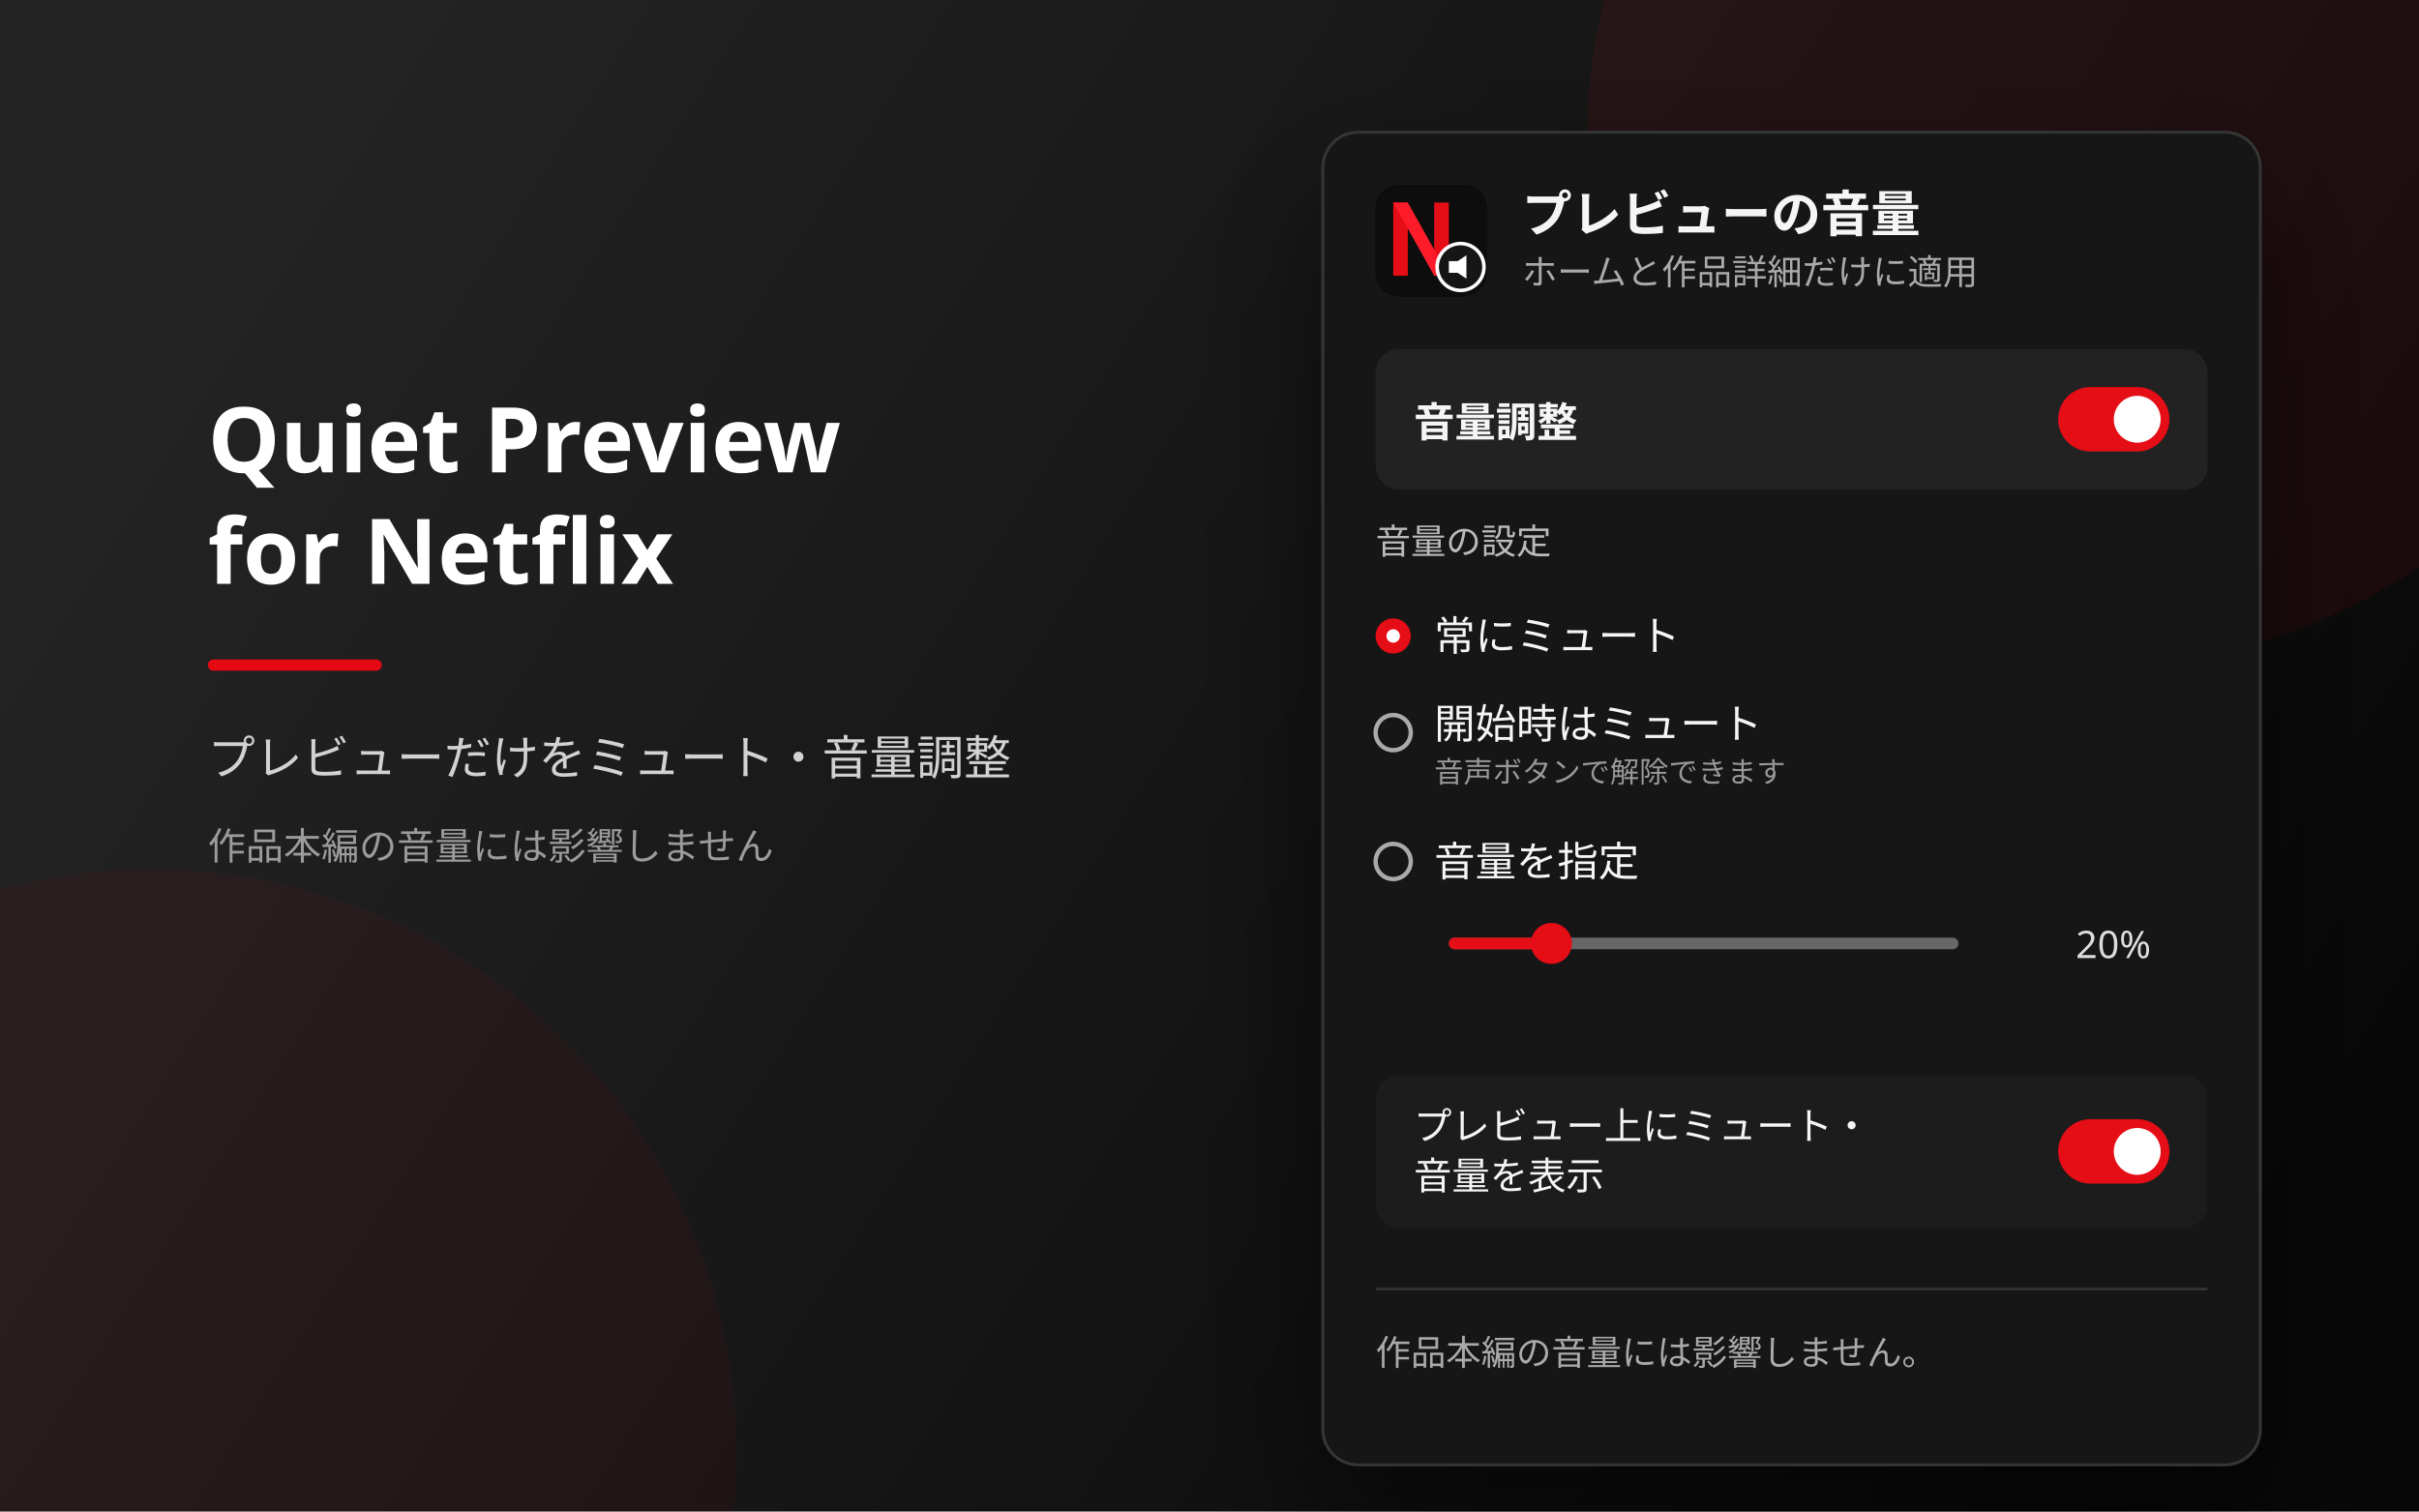
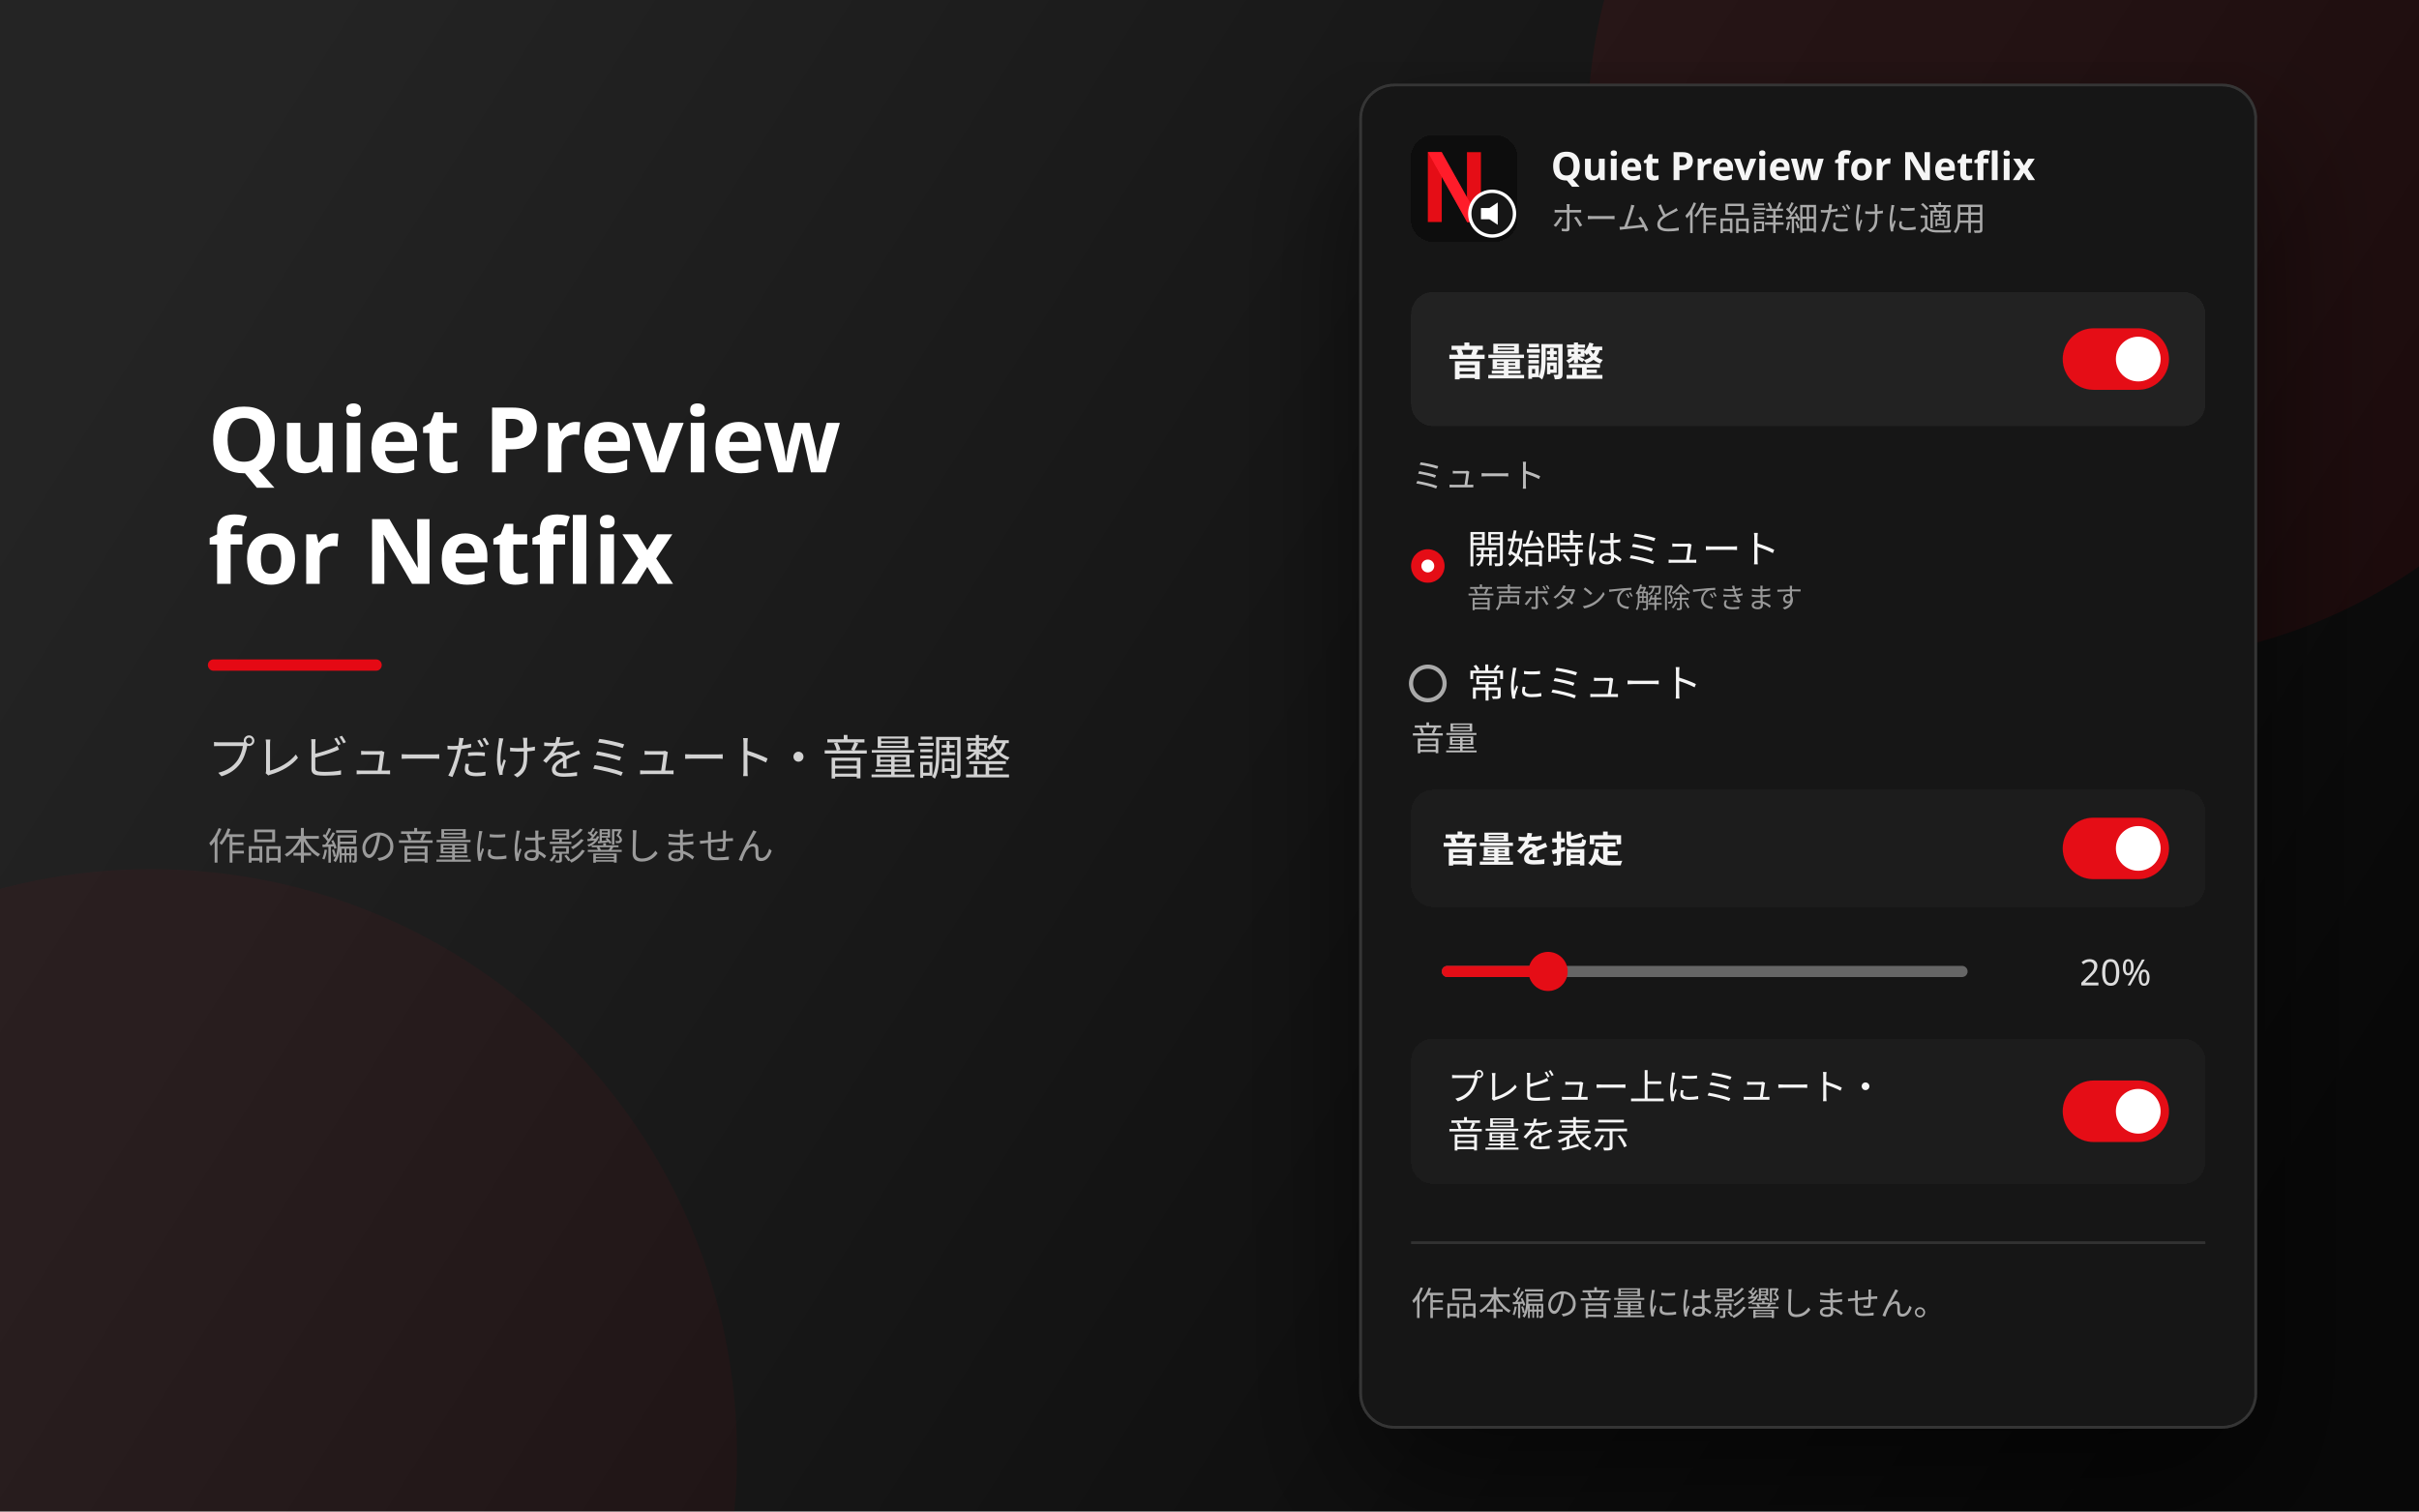
<svg xmlns="http://www.w3.org/2000/svg" width="1280" height="800" viewBox="0 0 1280 800">
  <defs>
    <linearGradient id="background" x1="120" y1="70" x2="1160" y2="730" gradientUnits="userSpaceOnUse">
      <stop stop-color="#242424" />
      <stop offset="1" stop-color="#080808" />
    </linearGradient>
    <linearGradient id="redGlow" x1="0" y1="0" x2="1" y2="1">
      <stop stop-color="#ff2934" />
      <stop offset="1" stop-color="#a80810" />
    </linearGradient>
    <filter id="shadow" x="-30%" y="-30%" width="160%" height="160%">
      <feDropShadow dx="0" dy="22" stdDeviation="24" flood-color="#000" flood-opacity=".55" />
    </filter>
  </defs>
  <rect width="1280" height="800" fill="url(#background)" />
  <circle cx="1120" cy="70" r="280" fill="#e50914" opacity=".08" />
  <circle cx="80" cy="770" r="310" fill="#e50914" opacity=".05" />
  <g font-family="Yu Gothic, Meiryo, sans-serif">
    <text x="110" y="250" fill="#fff" font-size="48" font-weight="700">Quiet Preview</text>
    <text x="110" y="309" fill="#fff" font-size="48" font-weight="700">for Netflix</text>
    <rect x="110" y="349" width="92" height="6" rx="3" fill="#e50914" />
    <text x="110" y="410" fill="#d2d2d2" font-size="25">プレビューだけをミュート・音量調整</text>
    <text x="110" y="455" fill="#9b9b9b" font-size="20">作品本編の音量には影響しません</text>
  </g>
-   <g transform="translate(700 70) scale(1.55)" filter="url(#shadow)">
-     <rect width="320" height="455" rx="12" fill="#141414" stroke="#363636" />
+   <g transform="translate(720 45) scale(1.48)" filter="url(#shadow)">
+     <rect width="320" height="480" rx="12" fill="#141414" stroke="#363636" />
    <g transform="translate(18 18)" font-family="Yu Gothic, Meiryo, sans-serif">
      <g>
        <rect width="38" height="38" rx="8" fill="#080808" />
        <path d="M6 6h5v25H6zM20 6h5v25H20z" fill="#e50914" />
        <path d="M6 6h5l14 25h-5z" fill="#ff1f2b" />
        <circle cx="29" cy="28" r="8" fill="#181818" stroke="#fff" stroke-width="1.2" />
        <path d="M25 26v4h3l3 2v-8l-3 2h-3Z" fill="#fff" />
-         <text x="50" y="16" fill="#f5f5f5" font-size="17" font-weight="700">プレビューの音量</text>
+         <text x="50" y="16" fill="#f5f5f5" font-size="14" font-weight="700">Quiet Preview for Netflix</text>
        <text x="50" y="34" fill="#aaa" font-size="12">ホームと作品詳細だけに適用</text>
      </g>
      <g transform="translate(0 56)">
        <rect width="284" height="48" rx="8" fill="#242424" />
        <text x="13" y="30" fill="#f5f5f5" font-size="14" font-weight="600">音量調整</text>
        <rect x="233" y="13" width="38" height="22" rx="11" fill="#e50914" />
        <circle cx="260" cy="24" r="8" fill="#fff" />
      </g>
      <g transform="translate(0 126)">
-         <text x="0" y="0" fill="#bbb" font-size="12">音量の設定</text>
+         <text x="0" y="0" fill="#bbb" font-size="12">ミュート</text>
        <circle cx="6" cy="28" r="6" fill="#e50914" />
        <circle cx="6" cy="28" r="2.3" fill="#fff" />
-         <text x="20" y="33" fill="#f5f5f5" font-size="14">常にミュート</text>
-         <circle cx="6" cy="61" r="6" fill="none" stroke="#aaa" stroke-width="1.5" />
-         <text x="20" y="63" fill="#f5f5f5" font-size="14">開始時はミュート</text>
-         <text x="20" y="78" fill="#999" font-size="10">音声ボタンで解除できます</text>
-         <circle cx="6" cy="105" r="6" fill="none" stroke="#aaa" stroke-width="1.5" />
-         <text x="20" y="110" fill="#f5f5f5" font-size="14">音量を指定</text>
-         <rect x="25" y="131" width="174" height="4" rx="2" fill="#666" />
-         <rect x="25" y="131" width="35" height="4" rx="2" fill="#e50914" />
-         <circle cx="60" cy="133" r="7" fill="#e50914" />
-         <text x="239" y="138" fill="#ddd" font-size="13">20%</text>
+         <text x="20" y="27" fill="#f5f5f5" font-size="14">開始時はミュート</text>
+         <text x="20" y="43" fill="#999" font-size="10">音声ボタンで解除できます</text>
+         <circle cx="6" cy="70" r="6" fill="none" stroke="#aaa" stroke-width="1.5" />
+         <text x="20" y="75" fill="#f5f5f5" font-size="14">常にミュート</text>
      </g>
-       <g transform="translate(0 304)">
+       <g transform="translate(0 220)">
+         <text x="0" y="0" fill="#bbb" font-size="12">音量</text>
+         <rect x="0" y="14" width="284" height="42" rx="8" fill="#1e1e1e" />
+         <text x="11" y="40" fill="#f5f5f5" font-size="13" font-weight="600">音量を指定</text>
+         <rect x="233" y="24" width="38" height="22" rx="11" fill="#e50914" />
+         <circle cx="260" cy="35" r="8" fill="#fff" />
+         <rect x="11" y="77" width="188" height="4" rx="2" fill="#666" />
+         <rect x="11" y="77" width="38" height="4" rx="2" fill="#e50914" />
+         <circle cx="49" cy="79" r="7" fill="#e50914" />
+         <text x="239" y="84" fill="#ddd" font-size="13">20%</text>
+       </g>
+       <g transform="translate(0 323)">
        <rect width="284" height="52" rx="8" fill="#1e1e1e" />
        <text x="13" y="22" fill="#f5f5f5" font-size="13">プレビュー上にミュート・</text>
        <text x="13" y="39" fill="#f5f5f5" font-size="13">音量を表示</text>
        <rect x="233" y="15" width="38" height="22" rx="11" fill="#e50914" />
        <circle cx="260" cy="26" r="8" fill="#fff" />
      </g>
-       <line x1="0" y1="377" x2="284" y2="377" stroke="#333" />
-       <text x="0" y="403" fill="#aaa" font-size="12">作品本編の音量には影響しません。</text>
+       <line x1="0" y1="396" x2="284" y2="396" stroke="#333" />
+       <text x="0" y="422" fill="#aaa" font-size="12">作品本編の音量には影響しません。</text>
    </g>
  </g>
</svg>
